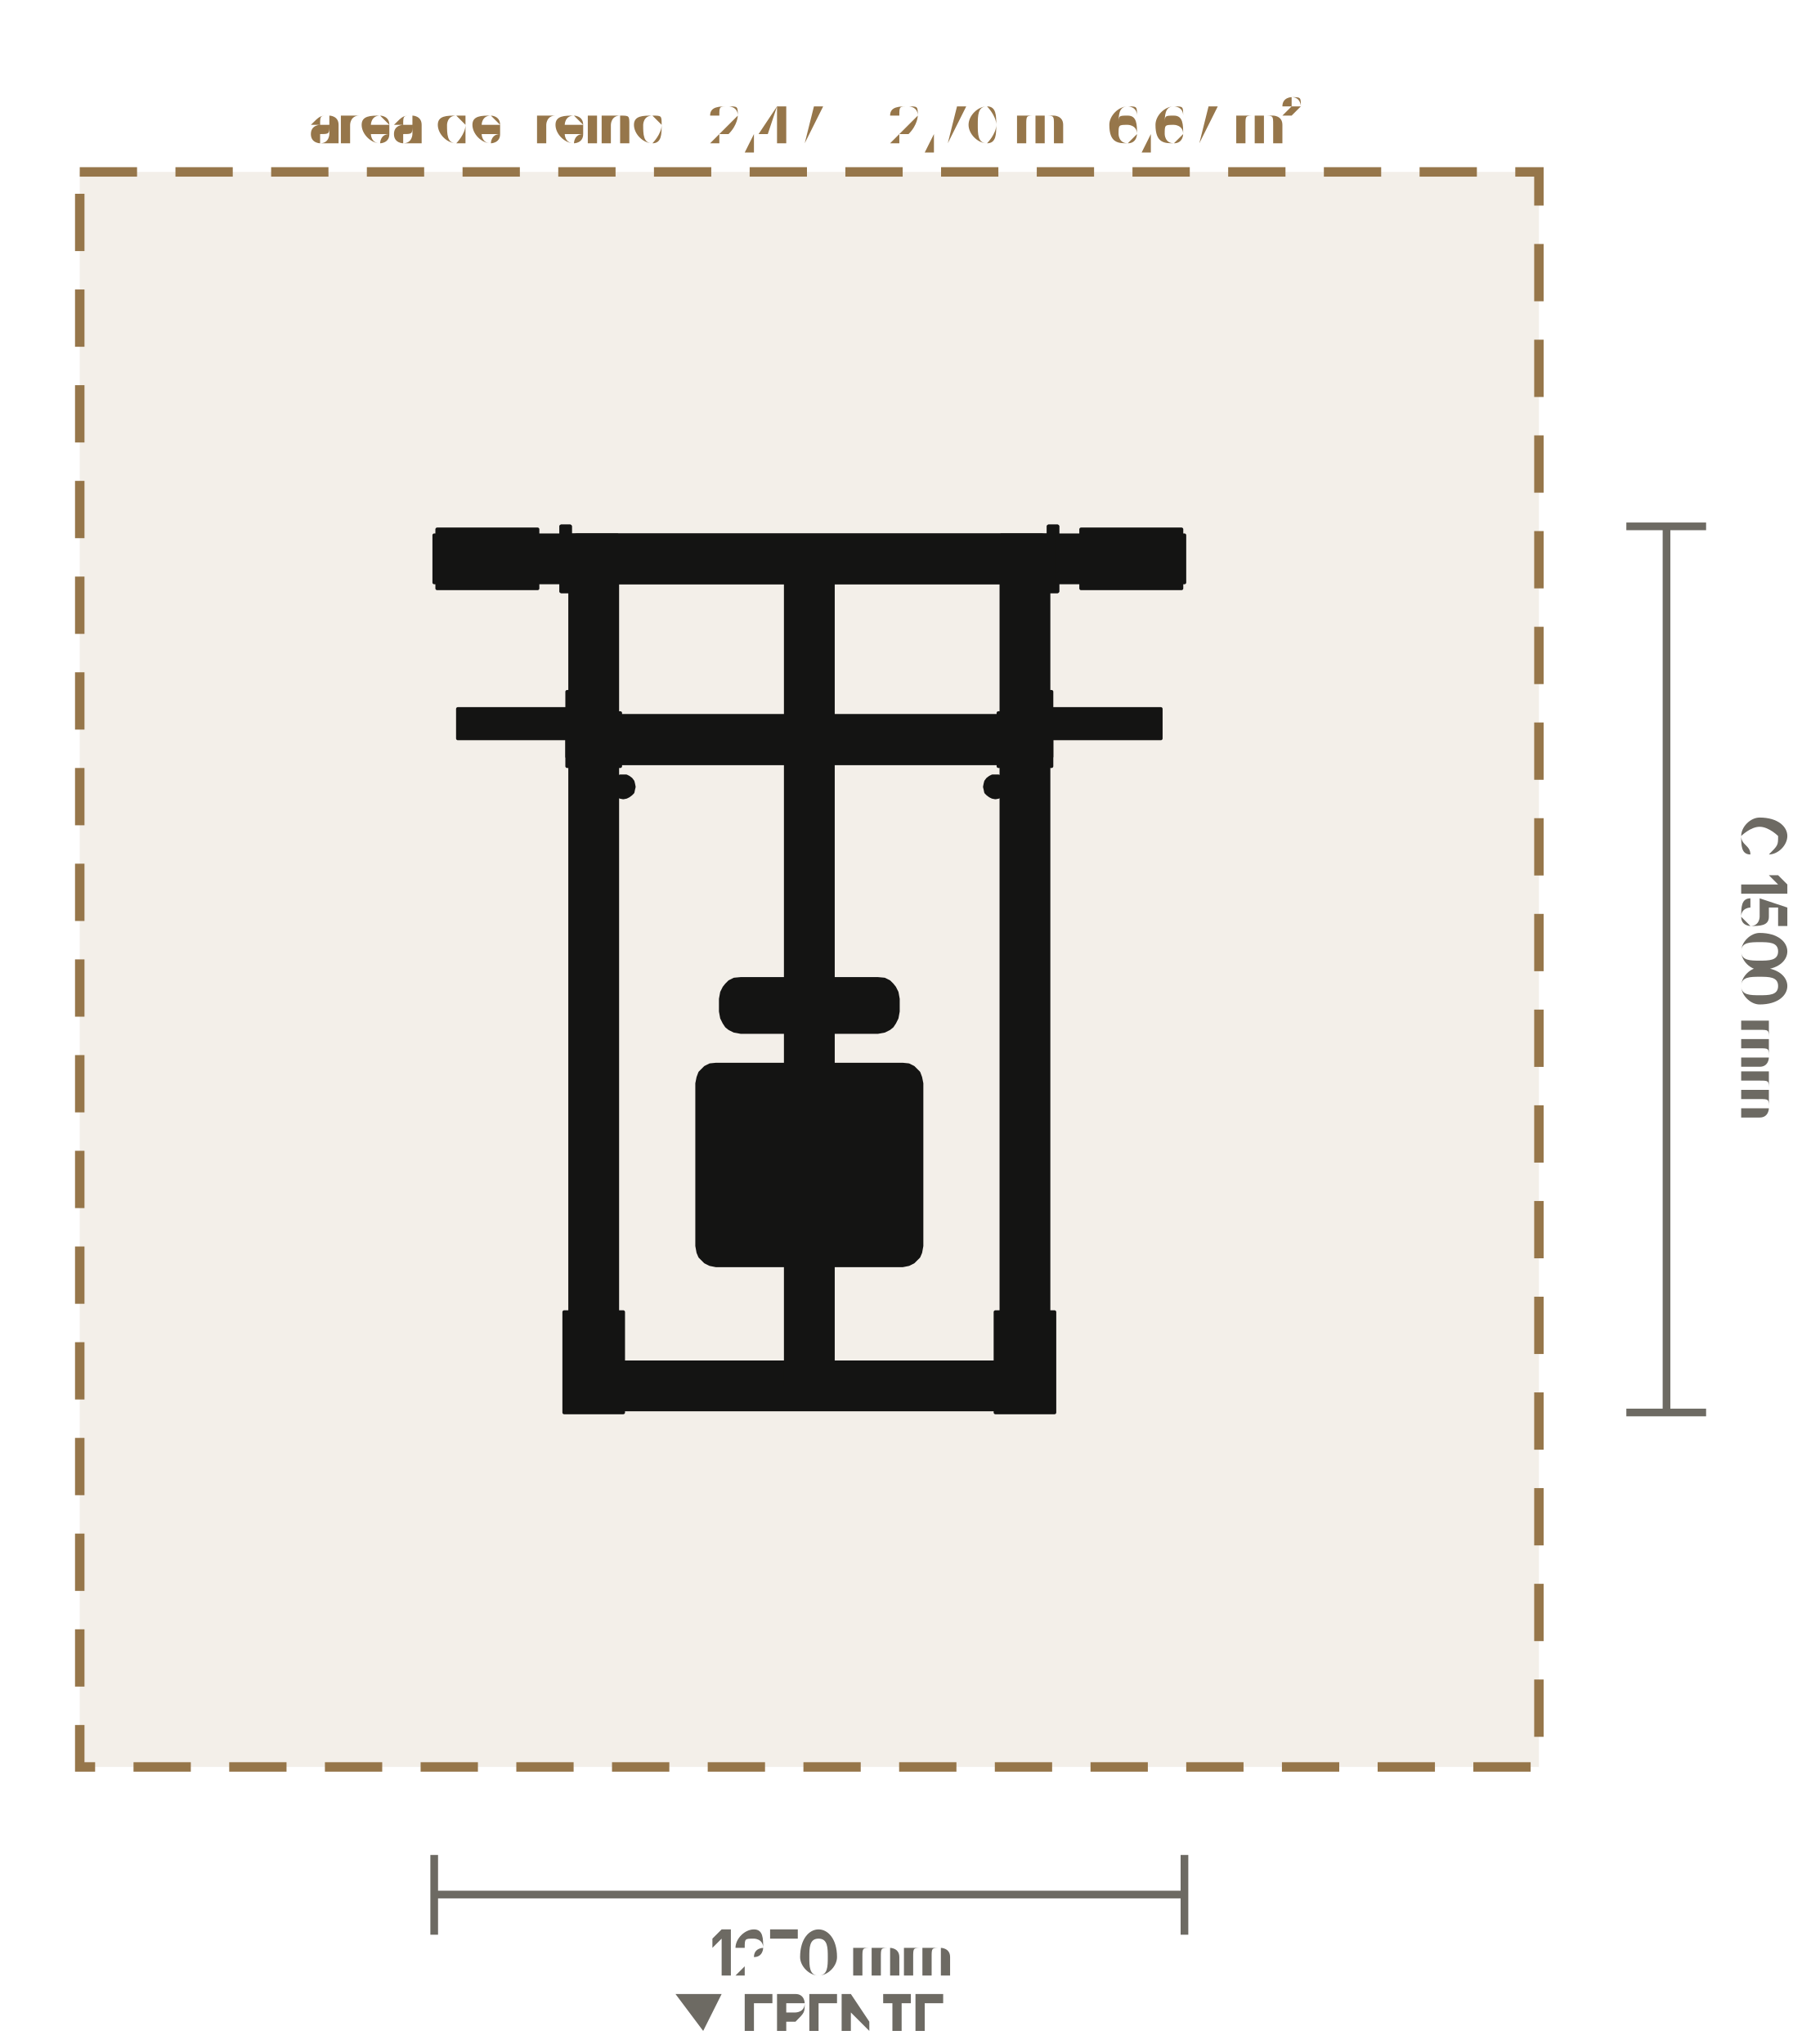
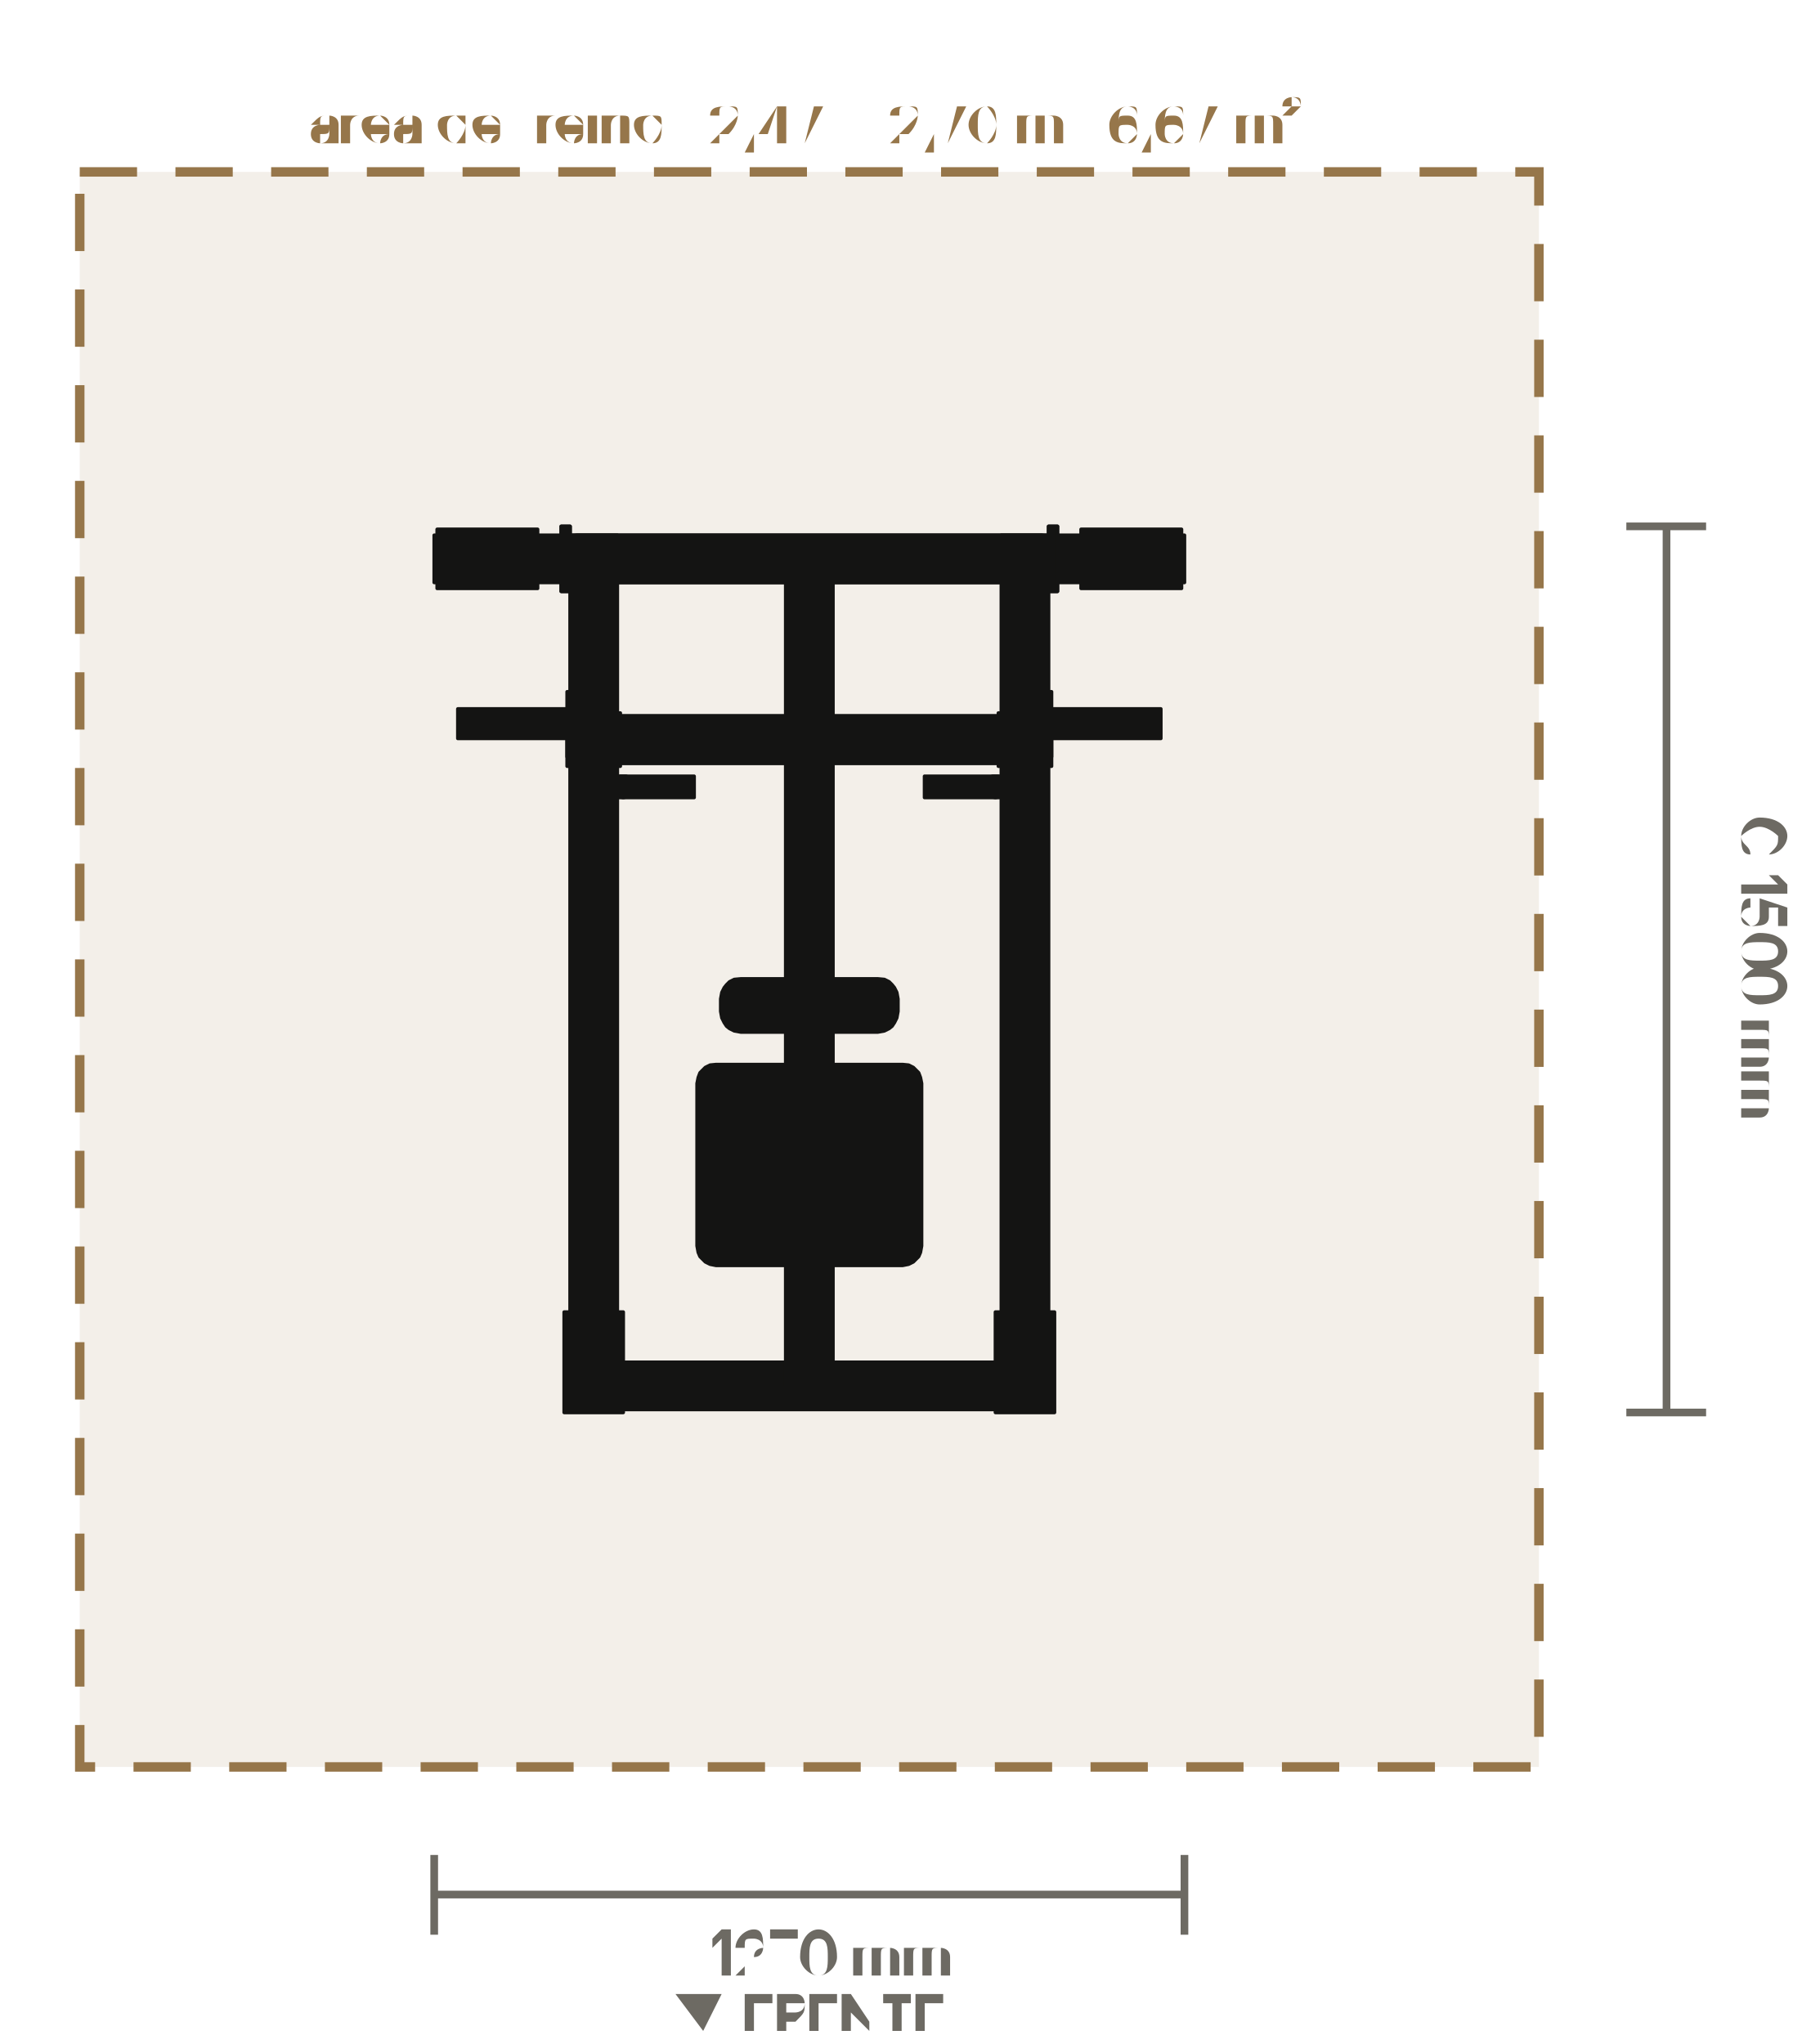
<svg xmlns="http://www.w3.org/2000/svg" viewBox="-1.37 -1.641 3.035 3.46" role="img" aria-label="Planta do Remada Sentada (LD-A011): 1270 × 1500 mm, com 60 cm de área de treino em volta" data-equipment="LD-A011" data-unit="m">
  <rect class="eq-zone" x="-1.235" y="-1.35" width="2.47" height="2.7" style="fill:#96764a;fill-opacity:.12;stroke:#96764a;stroke-width:0.016;stroke-dasharray:0.097 0.065" />
  <text class="eq-zone-label" x="0" y="-1.399" style="font-family:Barlow,Inter,Arial,sans-serif;font-size:0.092px;fill:#96764a;text-anchor:middle">área de treino · 2,47 × 2,70 m · 6,67 m²</text>
  <g class="eq-parts">
    <polygon class="eq-part" points="-0.405,-0.735 -0.325,-0.735 -0.325,0.745 -0.405,0.745" style="fill:#141413;stroke:#141413;stroke-width:0.006;stroke-linejoin:round" />
    <polygon class="eq-part" points="-0.63,-0.745 -0.46,-0.745 -0.46,-0.645 -0.63,-0.645" style="fill:#141413;stroke:#141413;stroke-width:0.006;stroke-linejoin:round" />
    <polygon class="eq-part" points="-0.415,0.58 -0.315,0.58 -0.315,0.75 -0.415,0.75" style="fill:#141413;stroke:#141413;stroke-width:0.006;stroke-linejoin:round" />
    <polygon class="eq-part" points="0.325,-0.735 0.405,-0.735 0.405,0.745 0.325,0.745" style="fill:#141413;stroke:#141413;stroke-width:0.006;stroke-linejoin:round" />
    <polygon class="eq-part" points="0.46,-0.745 0.63,-0.745 0.63,-0.645 0.46,-0.645" style="fill:#141413;stroke:#141413;stroke-width:0.006;stroke-linejoin:round" />
    <polygon class="eq-part" points="0.315,0.58 0.415,0.58 0.415,0.75 0.315,0.75" style="fill:#141413;stroke:#141413;stroke-width:0.006;stroke-linejoin:round" />
    <polygon class="eq-part" points="-0.635,-0.735 0.635,-0.735 0.635,-0.655 -0.635,-0.655" style="fill:#141413;stroke:#141413;stroke-width:0.006;stroke-linejoin:round" />
    <polygon class="eq-part" points="-0.365,0.665 0.365,0.665 0.365,0.745 -0.365,0.745" style="fill:#141413;stroke:#141413;stroke-width:0.006;stroke-linejoin:round" />
    <polygon class="eq-part" points="-0.04,-0.695 0.04,-0.695 0.04,0.705 -0.04,0.705" style="fill:#141413;stroke:#141413;stroke-width:0.006;stroke-linejoin:round" />
    <polygon class="eq-part" points="-0.035,0.308 -0.035,0.305 -0.033,0.302 -0.032,0.299 -0.029,0.297 -0.026,0.296 -0.023,0.296 0.023,0.296 0.026,0.296 0.029,0.297 0.032,0.299 0.033,0.302 0.035,0.305 0.035,0.308 0.035,0.354 0.035,0.357 0.033,0.36 0.032,0.362 0.029,0.364 0.026,0.365 0.023,0.366 -0.023,0.366 -0.026,0.365 -0.029,0.364 -0.032,0.362 -0.033,0.36 -0.035,0.357 -0.035,0.354" style="fill:#141413;stroke:#141413;stroke-width:0.006;stroke-linejoin:round" />
    <polygon class="eq-part" points="-0.047,0.353 -0.047,0.308 -0.035,0.308 -0.035,0.353" style="fill:#141413;stroke:#141413;stroke-width:0.006;stroke-linejoin:round" />
    <polygon class="eq-part" points="-0.117,0.331 -0.117,0.329 -0.117,0.327 -0.117,0.326 -0.116,0.325 -0.116,0.324 -0.115,0.324 -0.035,0.324 -0.034,0.324 -0.034,0.325 -0.033,0.326 -0.033,0.327 -0.033,0.329 -0.033,0.331 -0.033,0.333 -0.033,0.334 -0.033,0.336 -0.034,0.337 -0.034,0.337 -0.035,0.338 -0.115,0.338 -0.116,0.337 -0.116,0.337 -0.117,0.336 -0.117,0.334 -0.117,0.333" style="fill:#141413;stroke:#141413;stroke-width:0.006;stroke-linejoin:round" />
    <polygon class="eq-part" points="-0.19,0.468 -0.19,0.193 -0.188,0.183 -0.185,0.175 -0.18,0.17 -0.176,0.166 -0.168,0.162 -0.158,0.161 0.158,0.161 0.168,0.162 0.176,0.166 0.18,0.17 0.185,0.175 0.188,0.183 0.19,0.193 0.19,0.468 0.188,0.479 0.185,0.486 0.18,0.491 0.176,0.495 0.168,0.499 0.158,0.501 -0.158,0.501 -0.168,0.499 -0.176,0.495 -0.18,0.491 -0.185,0.486 -0.188,0.479" style="fill:#141413;stroke:#141413;stroke-width:0.006;stroke-linejoin:round" />
    <polygon class="eq-part" points="-0.035,-0.022 -0.035,-0.025 -0.033,-0.028 -0.032,-0.031 -0.029,-0.033 -0.026,-0.034 -0.023,-0.034 0.023,-0.034 0.026,-0.034 0.029,-0.033 0.032,-0.031 0.033,-0.028 0.035,-0.025 0.035,-0.022 0.035,0.024 0.035,0.027 0.033,0.03 0.032,0.032 0.029,0.034 0.026,0.035 0.023,0.036 -0.023,0.036 -0.026,0.035 -0.029,0.034 -0.032,0.032 -0.033,0.03 -0.035,0.027 -0.035,0.024" style="fill:#141413;stroke:#141413;stroke-width:0.006;stroke-linejoin:round" />
    <polygon class="eq-part" points="-0.15,0.05 -0.148,0.039 -0.144,0.031 -0.14,0.026 -0.135,0.021 -0.127,0.017 -0.116,0.016 0.116,0.016 0.127,0.017 0.135,0.021 0.14,0.026 0.144,0.031 0.148,0.039 0.15,0.05 0.15,0.071 0.148,0.082 0.144,0.09 0.14,0.096 0.135,0.1 0.127,0.104 0.116,0.106 -0.116,0.106 -0.127,0.104 -0.135,0.1 -0.14,0.096 -0.144,0.09 -0.148,0.082 -0.15,0.071" style="fill:#141413;stroke:#141413;stroke-width:0.006;stroke-linejoin:round" />
    <polygon class="eq-part" points="-0.41,-0.434 -0.32,-0.434 -0.32,-0.344 -0.41,-0.344" style="fill:#141413;stroke:#141413;stroke-width:0.006;stroke-linejoin:round" />
    <polygon class="eq-part" points="-0.395,-0.455 -0.393,-0.461 -0.389,-0.465 -0.383,-0.467 -0.347,-0.467 -0.341,-0.465 -0.337,-0.461 -0.335,-0.455 -0.335,-0.293 -0.337,-0.287 -0.341,-0.283 -0.347,-0.282 -0.383,-0.282 -0.389,-0.283 -0.393,-0.287 -0.395,-0.293" style="fill:#141413;stroke:#141413;stroke-width:0.006;stroke-linejoin:round" />
    <polygon class="eq-part" points="-0.333,-0.309 -0.332,-0.314 -0.331,-0.318 -0.328,-0.322 -0.324,-0.325 -0.32,-0.327 -0.315,-0.327 -0.31,-0.327 -0.306,-0.325 -0.302,-0.322 -0.299,-0.318 -0.298,-0.314 -0.297,-0.309 -0.298,-0.305 -0.299,-0.3 -0.302,-0.297 -0.306,-0.294 -0.31,-0.292 -0.315,-0.291 -0.32,-0.292 -0.324,-0.294 -0.328,-0.297 -0.331,-0.3 -0.332,-0.305" style="fill:#141413;stroke:#141413;stroke-width:0.006;stroke-linejoin:round" />
+     <polygon class="eq-part" points="-0.385,-0.32 -0.385,-0.322 -0.384,-0.325 -0.382,-0.327 -0.38,-0.328 -0.378,-0.329 -0.375,-0.329 -0.355,-0.329 -0.352,-0.329 -0.35,-0.328 -0.348,-0.327 -0.346,-0.325 -0.345,-0.322 -0.345,-0.32 -0.345,-0.299 -0.345,-0.296 -0.346,-0.294 -0.348,-0.292 -0.35,-0.291 -0.352,-0.29 -0.355,-0.289 -0.375,-0.289 -0.378,-0.29 -0.38,-0.291 -0.382,-0.292 -0.384,-0.294 -0.385,-0.296 -0.385,-0.299" style="fill:#141413;stroke:#141413;stroke-width:0.006;stroke-linejoin:round" />
+     <polygon class="eq-part" points="-0.365,-0.327 -0.195,-0.327 -0.195,-0.291 -0.365,-0.291" style="fill:#141413;stroke:#141413;stroke-width:0.006;stroke-linejoin:round" />
    <polygon class="eq-part" points="-0.41,-0.47 -0.395,-0.47 -0.395,-0.36 -0.41,-0.36" style="fill:#141413;stroke:#141413;stroke-width:0.006;stroke-linejoin:round" />
    <polygon class="eq-part" points="-0.595,-0.441 -0.41,-0.441 -0.41,-0.391 -0.595,-0.391" style="fill:#141413;stroke:#141413;stroke-width:0.006;stroke-linejoin:round" />
    <polygon class="eq-part" points="0.32,-0.434 0.41,-0.434 0.41,-0.344 0.32,-0.344" style="fill:#141413;stroke:#141413;stroke-width:0.006;stroke-linejoin:round" />
    <polygon class="eq-part" points="0.335,-0.455 0.337,-0.461 0.341,-0.465 0.347,-0.467 0.383,-0.467 0.389,-0.465 0.393,-0.461 0.395,-0.455 0.395,-0.293 0.393,-0.287 0.389,-0.283 0.383,-0.282 0.347,-0.282 0.341,-0.283 0.337,-0.287 0.335,-0.293" style="fill:#141413;stroke:#141413;stroke-width:0.006;stroke-linejoin:round" />
    <polygon class="eq-part" points="0.297,-0.309 0.298,-0.314 0.299,-0.318 0.302,-0.322 0.306,-0.325 0.31,-0.327 0.315,-0.327 0.32,-0.327 0.324,-0.325 0.328,-0.322 0.331,-0.318 0.332,-0.314 0.333,-0.309 0.332,-0.305 0.331,-0.3 0.328,-0.297 0.324,-0.294 0.32,-0.292 0.315,-0.291 0.31,-0.292 0.306,-0.294 0.302,-0.297 0.299,-0.3 0.298,-0.305" style="fill:#141413;stroke:#141413;stroke-width:0.006;stroke-linejoin:round" />
+     <polygon class="eq-part" points="0.345,-0.32 0.345,-0.322 0.346,-0.325 0.348,-0.327 0.35,-0.328 0.352,-0.329 0.355,-0.329 0.375,-0.329 0.378,-0.329 0.38,-0.328 0.382,-0.327 0.384,-0.325 0.385,-0.322 0.385,-0.32 0.385,-0.299 0.385,-0.296 0.384,-0.294 0.382,-0.292 0.38,-0.291 0.378,-0.29 0.375,-0.289 0.355,-0.289 0.352,-0.29 0.35,-0.291 0.348,-0.292 0.346,-0.294 0.345,-0.296 0.345,-0.299" style="fill:#141413;stroke:#141413;stroke-width:0.006;stroke-linejoin:round" />
+     <polygon class="eq-part" points="0.195,-0.327 0.365,-0.327 0.365,-0.291 0.195,-0.291" style="fill:#141413;stroke:#141413;stroke-width:0.006;stroke-linejoin:round" />
    <polygon class="eq-part" points="0.395,-0.47 0.41,-0.47 0.41,-0.36 0.395,-0.36" style="fill:#141413;stroke:#141413;stroke-width:0.006;stroke-linejoin:round" />
    <polygon class="eq-part" points="0.41,-0.441 0.595,-0.441 0.595,-0.391 0.41,-0.391" style="fill:#141413;stroke:#141413;stroke-width:0.006;stroke-linejoin:round" />
    <polygon class="eq-part" points="-0.33,-0.417 -0.328,-0.423 -0.324,-0.428 -0.318,-0.429 0.318,-0.429 0.324,-0.428 0.328,-0.423 0.33,-0.417 0.33,-0.361 0.328,-0.355 0.324,-0.351 0.318,-0.349 -0.318,-0.349 -0.324,-0.351 -0.328,-0.355 -0.33,-0.361" style="fill:#141413;stroke:#141413;stroke-width:0.006;stroke-linejoin:round" />
    <polygon class="eq-part" points="-0.335,-0.373 -0.335,-0.378 -0.29,-0.412 -0.29,-0.405 -0.29,-0.401 -0.335,-0.367" style="fill:#141413;stroke:#141413;stroke-width:0.006;stroke-linejoin:round" />
    <polygon class="eq-part" points="0.29,-0.373 0.29,-0.378 0.335,-0.412 0.335,-0.405 0.335,-0.401 0.29,-0.367" style="fill:#141413;stroke:#141413;stroke-width:0.006;stroke-linejoin:round" />
    <polygon class="eq-part" points="-0.365,-0.429 0.365,-0.429 0.365,-0.349 -0.365,-0.349" style="fill:#141413;stroke:#141413;stroke-width:0.006;stroke-linejoin:round" />
    <polygon class="eq-part" points="-0.342,-0.469 -0.33,-0.469 -0.33,-0.309 -0.342,-0.309" style="fill:#141413;stroke:#141413;stroke-width:0.006;stroke-linejoin:round" />
    <polygon class="eq-part" points="-0.35,-0.35 -0.342,-0.35 -0.342,-0.328 -0.35,-0.328" style="fill:#141413;stroke:#141413;stroke-width:0.006;stroke-linejoin:round" />
    <polygon class="eq-part" points="-0.35,-0.45 -0.342,-0.45 -0.342,-0.428 -0.35,-0.428" style="fill:#141413;stroke:#141413;stroke-width:0.006;stroke-linejoin:round" />
    <polygon class="eq-part" points="0.33,-0.469 0.342,-0.469 0.342,-0.309 0.33,-0.309" style="fill:#141413;stroke:#141413;stroke-width:0.006;stroke-linejoin:round" />
    <polygon class="eq-part" points="0.342,-0.35 0.35,-0.35 0.35,-0.328 0.342,-0.328" style="fill:#141413;stroke:#141413;stroke-width:0.006;stroke-linejoin:round" />
    <polygon class="eq-part" points="0.342,-0.45 0.35,-0.45 0.35,-0.428 0.342,-0.428" style="fill:#141413;stroke:#141413;stroke-width:0.006;stroke-linejoin:round" />
    <polygon class="eq-part" points="-0.405,-0.723 -0.403,-0.729 -0.399,-0.734 -0.393,-0.735 0.393,-0.735 0.399,-0.734 0.403,-0.729 0.405,-0.723 0.405,-0.667 0.403,-0.661 0.399,-0.657 0.393,-0.655 -0.393,-0.655 -0.399,-0.657 -0.403,-0.661 -0.405,-0.667" style="fill:#141413;stroke:#141413;stroke-width:0.006;stroke-linejoin:round" />
    <polygon class="eq-part" points="-0.39,-0.707 -0.39,-0.709 -0.388,-0.712 -0.387,-0.714 -0.384,-0.716 -0.381,-0.717 -0.378,-0.717 -0.352,-0.717 -0.349,-0.717 -0.346,-0.716 -0.344,-0.714 -0.342,-0.712 -0.34,-0.709 -0.34,-0.707 -0.34,-0.284 -0.34,-0.281 -0.342,-0.278 -0.344,-0.276 -0.346,-0.275 -0.349,-0.274 -0.352,-0.273 -0.378,-0.273 -0.381,-0.274 -0.384,-0.275 -0.387,-0.276 -0.388,-0.278 -0.39,-0.281 -0.39,-0.284" style="fill:#141413;stroke:#141413;stroke-width:0.006;stroke-linejoin:round" />
    <polygon class="eq-part" points="-0.42,-0.75 -0.405,-0.75 -0.405,-0.64 -0.42,-0.64" style="fill:#141413;stroke:#141413;stroke-width:0.006;stroke-linejoin:round" />
    <polygon class="eq-part" points="-0.585,-0.72 -0.42,-0.72 -0.42,-0.67 -0.585,-0.67" style="fill:#141413;stroke:#141413;stroke-width:0.006;stroke-linejoin:round" />
    <polygon class="eq-part" points="-0.42,-0.75 -0.405,-0.75 -0.405,-0.64 -0.42,-0.64" style="fill:#141413;stroke:#141413;stroke-width:0.006;stroke-linejoin:round" />
    <polygon class="eq-part" points="-0.585,-0.72 -0.42,-0.72 -0.42,-0.67 -0.585,-0.67" style="fill:#141413;stroke:#141413;stroke-width:0.006;stroke-linejoin:round" />
    <polygon class="eq-part" points="0.34,-0.707 0.34,-0.709 0.342,-0.712 0.344,-0.714 0.346,-0.716 0.349,-0.717 0.352,-0.717 0.378,-0.717 0.381,-0.717 0.384,-0.716 0.387,-0.714 0.388,-0.712 0.39,-0.709 0.39,-0.707 0.39,-0.284 0.39,-0.281 0.388,-0.278 0.387,-0.276 0.384,-0.275 0.381,-0.274 0.378,-0.273 0.352,-0.273 0.349,-0.274 0.346,-0.275 0.344,-0.276 0.342,-0.278 0.34,-0.281 0.34,-0.284" style="fill:#141413;stroke:#141413;stroke-width:0.006;stroke-linejoin:round" />
    <polygon class="eq-part" points="0.405,-0.75 0.42,-0.75 0.42,-0.64 0.405,-0.64" style="fill:#141413;stroke:#141413;stroke-width:0.006;stroke-linejoin:round" />
    <polygon class="eq-part" points="0.42,-0.72 0.585,-0.72 0.585,-0.67 0.42,-0.67" style="fill:#141413;stroke:#141413;stroke-width:0.006;stroke-linejoin:round" />
    <polygon class="eq-part" points="0.405,-0.75 0.42,-0.75 0.42,-0.64 0.405,-0.64" style="fill:#141413;stroke:#141413;stroke-width:0.006;stroke-linejoin:round" />
    <polygon class="eq-part" points="0.42,-0.72 0.585,-0.72 0.585,-0.67 0.42,-0.67" style="fill:#141413;stroke:#141413;stroke-width:0.006;stroke-linejoin:round" />
  </g>
  <line class="eq-dim" x1="-0.635" y1="1.566" x2="0.635" y2="1.566" style="stroke:#6d6a63;stroke-width:0.013" />
  <line class="eq-dim" x1="-0.635" y1="1.499" x2="-0.635" y2="1.634" style="stroke:#6d6a63;stroke-width:0.013" />
  <line class="eq-dim" x1="0.635" y1="1.499" x2="0.635" y2="1.634" style="stroke:#6d6a63;stroke-width:0.013" />
  <text class="eq-text" x="0" y="1.702" style="font-family:Barlow,Inter,Arial,sans-serif;font-size:0.097px;fill:#6d6a63;text-anchor:middle">L 1270 mm</text>
  <line class="eq-dim" x1="1.451" y1="-0.75" x2="1.451" y2="0.75" style="stroke:#6d6a63;stroke-width:0.013" />
  <line class="eq-dim" x1="1.383" y1="-0.75" x2="1.518" y2="-0.75" style="stroke:#6d6a63;stroke-width:0.013" />
  <line class="eq-dim" x1="1.383" y1="0.75" x2="1.518" y2="0.75" style="stroke:#6d6a63;stroke-width:0.013" />
  <text class="eq-text" x="1.577" y="0" transform="rotate(90 1.5774 0)" style="font-family:Barlow,Inter,Arial,sans-serif;font-size:0.097px;fill:#6d6a63;text-anchor:middle">C 1500 mm</text>
  <text class="eq-text" x="0" y="1.8" style="font-family:Barlow,Inter,Arial,sans-serif;font-size:0.097px;fill:#6d6a63;text-anchor:middle;font-size:0.078px;letter-spacing:.1em">▼ FRENTE</text>
</svg>
